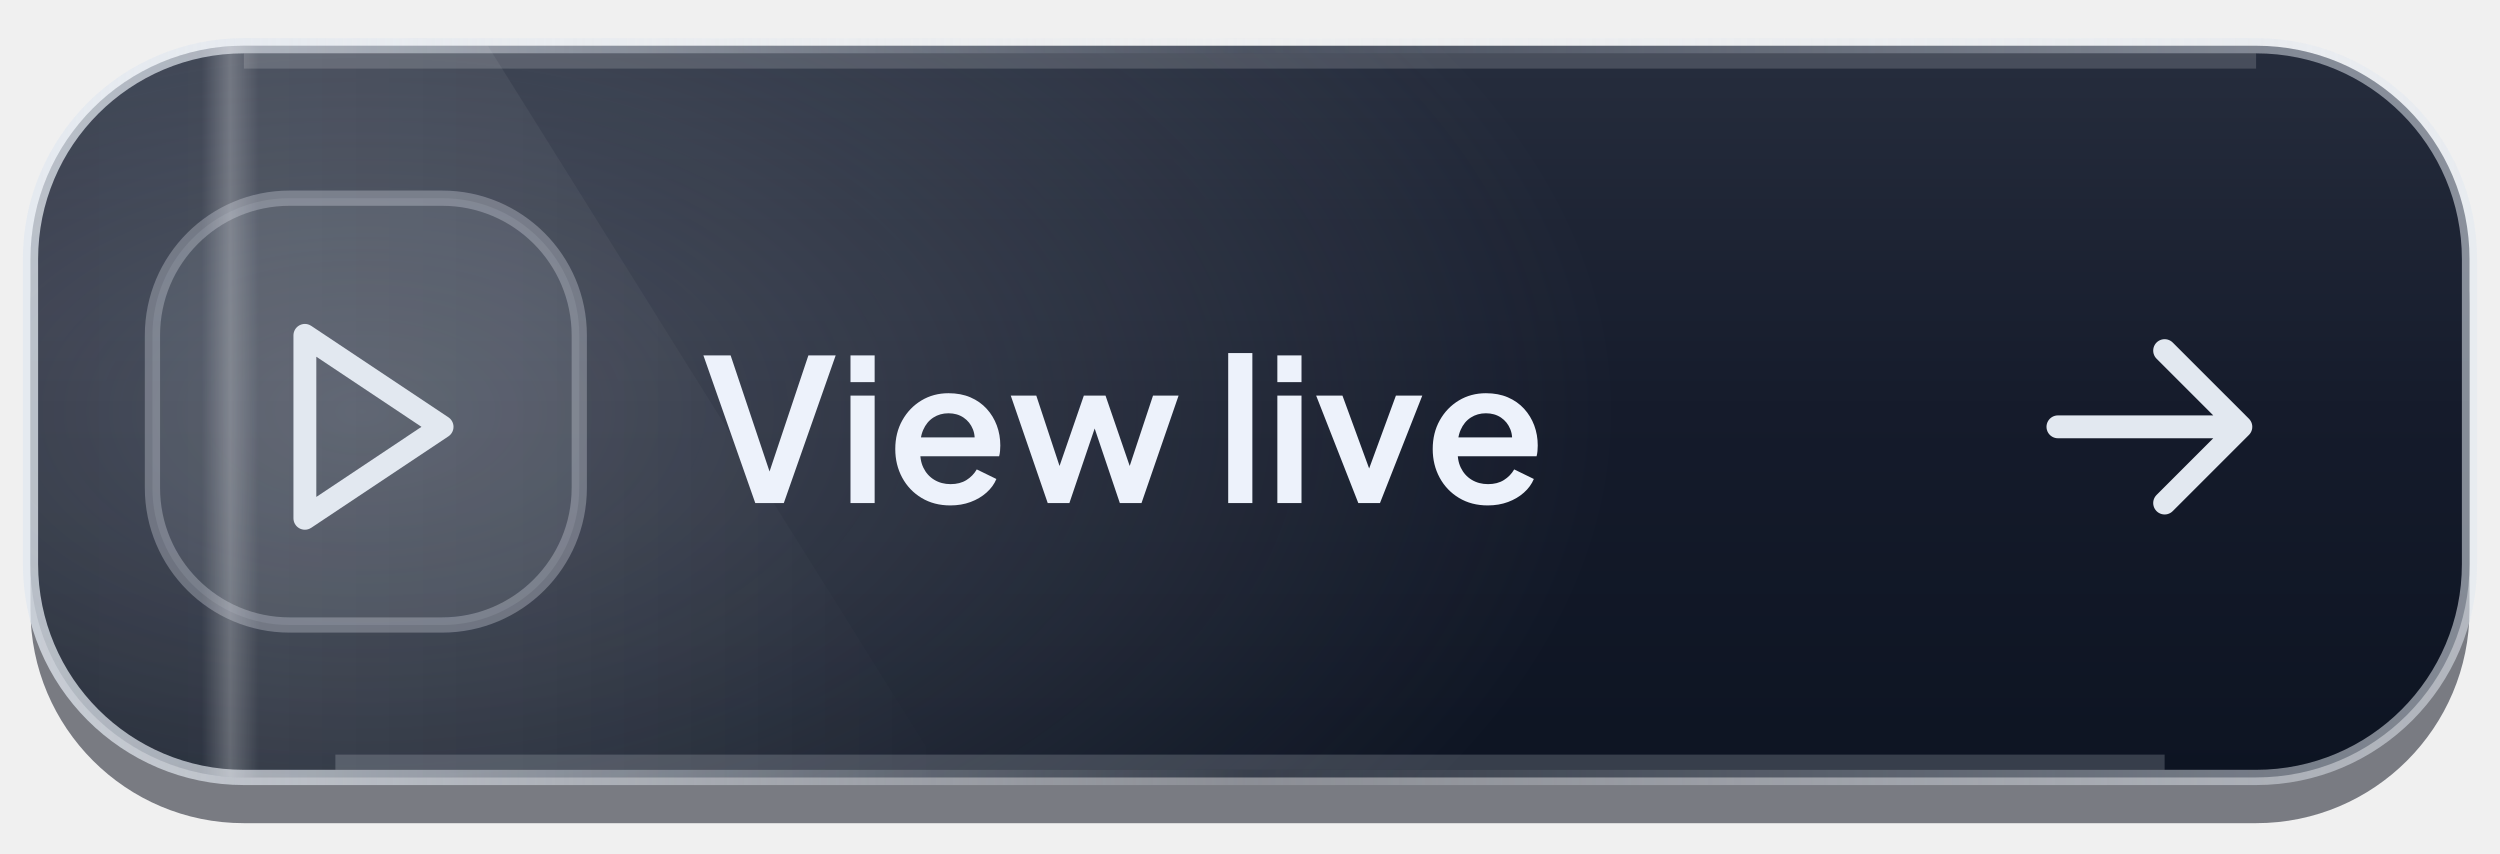
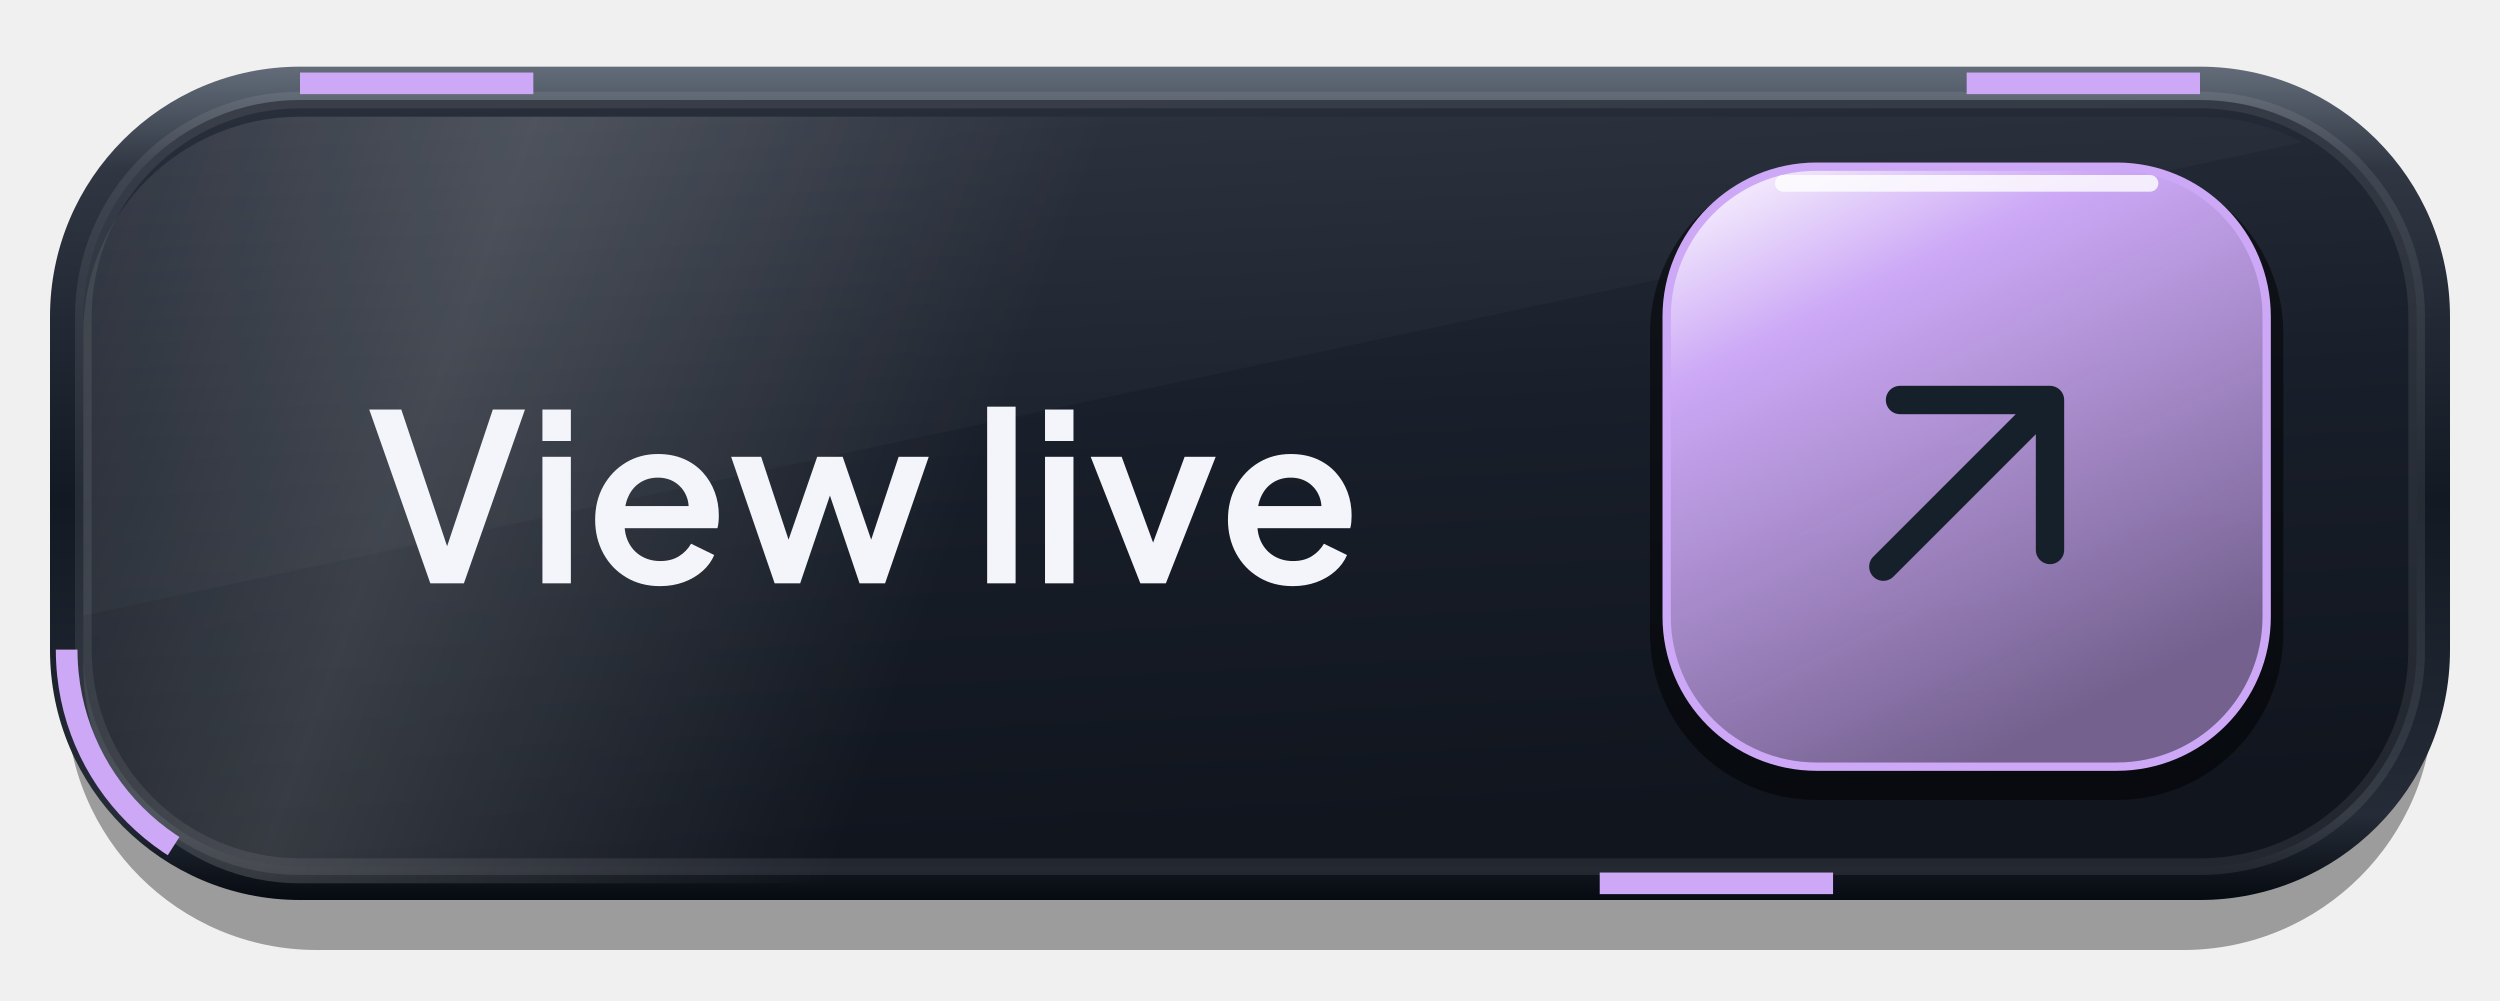
- <svg xmlns="http://www.w3.org/2000/svg" width="164" height="56" viewBox="0 0 164 56" role="img">
+ <svg xmlns="http://www.w3.org/2000/svg" width="150" height="60" viewBox="0 0 150 60" role="img" aria-label="View live">
  <defs>
-     <linearGradient id="surface" x1="0" y1="0" x2="0" y2="1">
-       <stop stop-color="#262D3D" />
-       <stop offset=".5" stop-color="#151B2B" />
-       <stop offset="1" stop-color="#0D1422" />
+     <linearGradient id="metal" x2="0" y2="1">
+       <stop stop-color="#626B78" />
+       <stop offset=".12" stop-color="#303743" />
+       <stop offset=".52" stop-color="#131923" />
+       <stop offset=".9" stop-color="#252C37" />
+       <stop offset="1" stop-color="#070B12" />
    </linearGradient>
-     <linearGradient id="edge">
-       <stop stop-color="#E2E8F0" stop-opacity=".75" />
-       <stop offset=".5" stop-color="#E2E8F0" stop-opacity=".18" />
-       <stop offset="1" stop-color="#E2E8F0" stop-opacity=".55" />
+     <linearGradient id="face" x2=".15" y2="1">
+       <stop stop-color="#292F3B" />
+       <stop offset=".48" stop-color="#191F2A" />
+       <stop offset="1" stop-color="#10151E" />
    </linearGradient>
-     <radialGradient id="light">
-       <stop stop-color="#E2E8F0" stop-opacity=".24" />
-       <stop offset="1" stop-color="#E2E8F0" stop-opacity="0" />
-     </radialGradient>
+     <linearGradient id="jewel" x2=".5" y2="1">
+       <stop stop-color="#FFFFFF" />
+       <stop offset=".3" stop-color="#CCA8F6" />
+       <stop offset="1" stop-color="#CCA8F6" stop-opacity=".55" />
+     </linearGradient>
    <linearGradient id="sweep">
      <stop stop-color="white" stop-opacity="0" />
-       <stop offset=".48" stop-color="white" stop-opacity=".03" />
-       <stop offset=".5" stop-color="white" stop-opacity=".28" />
-       <stop offset=".52" stop-color="white" stop-opacity=".08" />
+       <stop offset=".5" stop-color="white" stop-opacity=".16" />
      <stop offset="1" stop-color="white" stop-opacity="0" />
    </linearGradient>
-     <clipPath id="clip">
-       <rect x="2" y="3" width="160" height="48" rx="14" />
+     <linearGradient id="rail">
+       <stop stop-color="#CCA8F6" stop-opacity="0" />
+       <stop offset=".5" stop-color="#CCA8F6" />
+       <stop offset="1" stop-color="#CCA8F6" stop-opacity="0" />
+     </linearGradient>
+     <clipPath id="body">
+       <rect x="5" y="7" width="140" height="46" rx="13" />
+     </clipPath>
+     <clipPath id="arrowClip">
+       <rect x="105" y="18" width="24" height="24" rx="5" />
    </clipPath>
  </defs>
-   <style>@keyframes sweep{0%,12%{transform:translateX(-100px)}65%,100%{transform:translateX(264px)}}@keyframes halo{0%,100%{opacity:.45}40%{opacity:1}}@keyframes arrow{0%,35%,100%{transform:translateX(0);opacity:.7}50%{transform:translateX(3px);opacity:1}}.sweep{animation:sweep 7.2s cubic-bezier(.22,.61,.36,1) infinite}.halo{animation:halo 7.2s ease-in-out infinite}.arrow{animation:arrow 7.2s ease-in-out infinite}@media(prefers-reduced-motion:reduce){*{animation:none!important}}</style>
-   <rect x="2" y="6" width="160" height="48" rx="14" fill="#020714" fill-opacity=".5" />
-   <rect x="2" y="3" width="160" height="48" rx="14" fill="url(#surface)" stroke="url(#edge)" />
-   <g clip-path="url(#clip)">
-     <ellipse class="halo" cx="24" cy="27" rx="82" ry="48" fill="url(#light)" />
-     <g class="sweep">
-       <path d="M-32 3h64l30 48H-2z" fill="url(#sweep)" />
+   <style>
+  @keyframes polish{0%,12%{transform:translateX(-100px)}52%,100%{transform:translateX(250px)}}
+  @keyframes perimeter{0%{stroke-dashoffset:0;opacity:0}15%{opacity:.9}65%{opacity:.9}85%,100%{stroke-dashoffset:-100;opacity:0}}
+  @keyframes depart{0%,48%,100%{transform:translate(0,0);opacity:1}61%{transform:translate(19px,-19px);opacity:0}62%{transform:translate(-19px,19px);opacity:0}76%{transform:translate(0,0);opacity:1}}
+  @keyframes rail{0%,35%,100%{opacity:.3}55%,70%{opacity:1}}
+  .polish{animation:polish 7s cubic-bezier(.4,0,.2,1) infinite}
+  .perimeter{animation:perimeter 7s ease-in-out infinite}
+  .arrow{animation:depart 7s cubic-bezier(.22,1,.36,1) infinite}
+  .rail{animation:rail 7s ease-in-out infinite}
+  @media(prefers-reduced-motion:reduce){*{animation:none!important}.polish,.perimeter{opacity:0}}
+ </style>
+   <rect x="4" y="9" width="142" height="48" rx="15" fill="#000" fill-opacity=".35" />
+   <rect x="3" y="4" width="144" height="50" rx="15" fill="url(#metal)" />
+   <rect x="5" y="6" width="140" height="46" rx="13" fill="url(#face)" stroke="#FFFFFF" stroke-opacity=".08" />
+   <g clip-path="url(#body)">
+     <path d="M0 6H150L0 38Z" fill="white" fill-opacity=".025" />
+     <rect class="polish" x="0" y="-40" width="65" height="160" fill="url(#sweep)" transform="rotate(20)" />
+   </g>
+   <rect class="perimeter" x="4" y="5" width="142" height="48" rx="14" pathLength="100" fill="none" stroke="#CCA8F6" stroke-width="1.3" stroke-dasharray="14 86" />
+   <path class="rail" d="M22 52H128" stroke="url(#rail)" stroke-width="1.3" />
+   <g aria-label="View live">
+     <path d="M25.819 35.0 22.154 24.57H24.077L27.017 33.341H26.636L29.57 24.57H31.499L27.834 35.0ZM32.545 35.0V27.409H34.252V35.0ZM32.545 26.46V24.57H34.252V26.46ZM39.6 35.168Q38.445 35.168 37.567 34.639Q36.689 34.111 36.2 33.206Q35.709 32.301 35.709 31.185Q35.709 30.042 36.207 29.154Q36.705 28.266 37.555 27.753Q38.404 27.241 39.47 27.241Q40.343 27.241 41.02 27.533Q41.696 27.825 42.166 28.34Q42.636 28.856 42.883 29.519Q43.13 30.182 43.13 30.933Q43.13 31.125 43.111 31.327Q43.093 31.528 43.047 31.692H37.09V30.363H42.078L41.267 30.975Q41.402 30.31 41.193 29.788Q40.984 29.267 40.533 28.962Q40.083 28.658 39.47 28.658Q38.866 28.658 38.398 28.961Q37.93 29.264 37.682 29.831Q37.433 30.399 37.486 31.199Q37.424 31.938 37.69 32.493Q37.955 33.049 38.46 33.356Q38.965 33.663 39.617 33.663Q40.277 33.663 40.736 33.376Q41.196 33.089 41.467 32.623L42.853 33.301Q42.629 33.84 42.154 34.262Q41.679 34.685 41.029 34.927Q40.378 35.168 39.6 35.168ZM46.479 35.0 43.868 27.409H45.67L47.623 33.318L46.993 33.309L49.03 27.409H50.562L52.59 33.309L51.96 33.318L53.918 27.409H55.724L53.105 35.0H51.573L49.514 28.898H50.079L48.01 35.0ZM59.229 35.0V24.402H60.936V35.0ZM62.701 35.0V27.409H64.408V35.0ZM62.701 26.46V24.57H64.408V26.46ZM68.421 35.0 65.442 27.409H67.3L69.528 33.49H68.844L71.077 27.409H72.941L69.952 35.0ZM77.568 35.168Q76.413 35.168 75.535 34.639Q74.657 34.111 74.167 33.206Q73.677 32.301 73.677 31.185Q73.677 30.042 74.175 29.154Q74.673 28.266 75.523 27.753Q76.372 27.241 77.438 27.241Q78.311 27.241 78.988 27.533Q79.664 27.825 80.134 28.34Q80.604 28.856 80.851 29.519Q81.097 30.182 81.097 30.933Q81.097 31.125 81.079 31.327Q81.061 31.528 81.015 31.692H75.058V30.363H80.046L79.236 30.975Q79.37 30.31 79.161 29.788Q78.952 29.267 78.501 28.962Q78.051 28.658 77.438 28.658Q76.834 28.658 76.366 28.961Q75.898 29.264 75.65 29.831Q75.401 30.399 75.454 31.199Q75.392 31.938 75.658 32.493Q75.923 33.049 76.428 33.356Q76.932 33.663 77.585 33.663Q78.245 33.663 78.704 33.376Q79.164 33.089 79.435 32.623L80.821 33.301Q80.597 33.84 80.122 34.262Q79.647 34.685 78.997 34.927Q78.346 35.168 77.568 35.168Z" fill="#F3F5FA" />
+   </g>
+   <rect x="99" y="10" width="38" height="38" rx="10" fill="#000" fill-opacity=".5" />
+   <rect x="100" y="10" width="36" height="36" rx="9" fill="url(#jewel)" stroke="#CCA8F6" stroke-width=".5" />
+   <path d="M107 11h22" stroke="white" stroke-opacity=".8" stroke-linecap="round" />
+   <g clip-path="url(#arrowClip)">
+     <g transform="translate(118,29)">
+       <g class="arrow">
+         <path d="M-5 5 5-5M-4-5h9v9" fill="none" stroke="#15202B" stroke-width="1.7" stroke-linecap="round" stroke-linejoin="round" />
+       </g>
    </g>
-     <path d="M16 4H148" stroke="white" stroke-opacity=".16" />
-     <path d="M22 50H142" stroke="#E2E8F0" stroke-opacity=".2" />
  </g>
-   <rect x="10" y="13" width="28" height="28" rx="9" fill="#E2E8F0" fill-opacity=".1" stroke="#E2E8F0" stroke-opacity=".3" />
-   <path d="M20 22l9 6-9 6z" fill="none" stroke="#E2E8F0" stroke-width="1.5" stroke-linejoin="round" stroke-linecap="round" />
-   <g aria-label="View live">
-     <path d="M49.546 33.0 46.143 23.315H47.929L50.659 31.459H50.305L53.03 23.315H54.82L51.418 33.0ZM55.792 33.0V25.951H57.377V33.0ZM55.792 25.07V23.315H57.377V25.07ZM62.343 33.156Q61.27 33.156 60.455 32.665Q59.64 32.175 59.185 31.334Q58.73 30.494 58.73 29.457Q58.73 28.396 59.193 27.572Q59.655 26.747 60.444 26.271Q61.233 25.795 62.222 25.795Q63.033 25.795 63.661 26.066Q64.289 26.337 64.726 26.816Q65.162 27.295 65.391 27.91Q65.62 28.526 65.62 29.224Q65.62 29.402 65.603 29.589Q65.586 29.776 65.544 29.929H60.012V28.694H64.644L63.891 29.262Q64.016 28.645 63.822 28.161Q63.628 27.677 63.21 27.394Q62.791 27.111 62.222 27.111Q61.662 27.111 61.227 27.392Q60.792 27.673 60.562 28.201Q60.331 28.728 60.38 29.471Q60.323 30.156 60.569 30.672Q60.815 31.188 61.284 31.473Q61.753 31.759 62.359 31.759Q62.971 31.759 63.398 31.492Q63.825 31.226 64.076 30.793L65.363 31.422Q65.155 31.923 64.714 32.315Q64.273 32.708 63.669 32.932Q63.066 33.156 62.343 33.156ZM68.73 33.0 66.306 25.951H67.98L69.793 31.438L69.208 31.43L71.1 25.951H72.522L74.405 31.43L73.82 31.438L75.638 25.951H77.315L74.883 33.0H73.461L71.548 27.334H72.073L70.152 33.0ZM80.57 33.0V23.159H82.155V33.0ZM83.794 33.0V25.951H85.379V33.0ZM83.794 25.07V23.315H85.379V25.07ZM89.105 33.0 86.339 25.951H88.065L90.133 31.598H89.498L91.572 25.951H93.302L90.527 33.0ZM97.599 33.156Q96.526 33.156 95.711 32.665Q94.896 32.175 94.441 31.334Q93.986 30.494 93.986 29.457Q93.986 28.396 94.449 27.572Q94.911 26.747 95.7 26.271Q96.489 25.795 97.478 25.795Q98.289 25.795 98.917 26.066Q99.545 26.337 99.982 26.816Q100.418 27.295 100.647 27.91Q100.876 28.526 100.876 29.224Q100.876 29.402 100.859 29.589Q100.842 29.776 100.8 29.929H95.268V28.694H99.9L99.147 29.262Q99.272 28.645 99.078 28.161Q98.884 27.677 98.466 27.394Q98.047 27.111 97.478 27.111Q96.918 27.111 96.483 27.392Q96.048 27.673 95.818 28.201Q95.587 28.728 95.636 29.471Q95.579 30.156 95.825 30.672Q96.071 31.188 96.54 31.473Q97.009 31.759 97.615 31.759Q98.228 31.759 98.654 31.492Q99.081 31.226 99.332 30.793L100.62 31.422Q100.412 31.923 99.97 32.315Q99.529 32.708 98.925 32.932Q98.322 33.156 97.599 33.156Z" fill="#EDF2FB" />
-   </g>
-   <path class="arrow" d="M135 28h12m-5-5 5 5-5 5" fill="none" stroke="#E2E8F0" stroke-width="1.5" stroke-linecap="round" stroke-linejoin="round" />
</svg>
